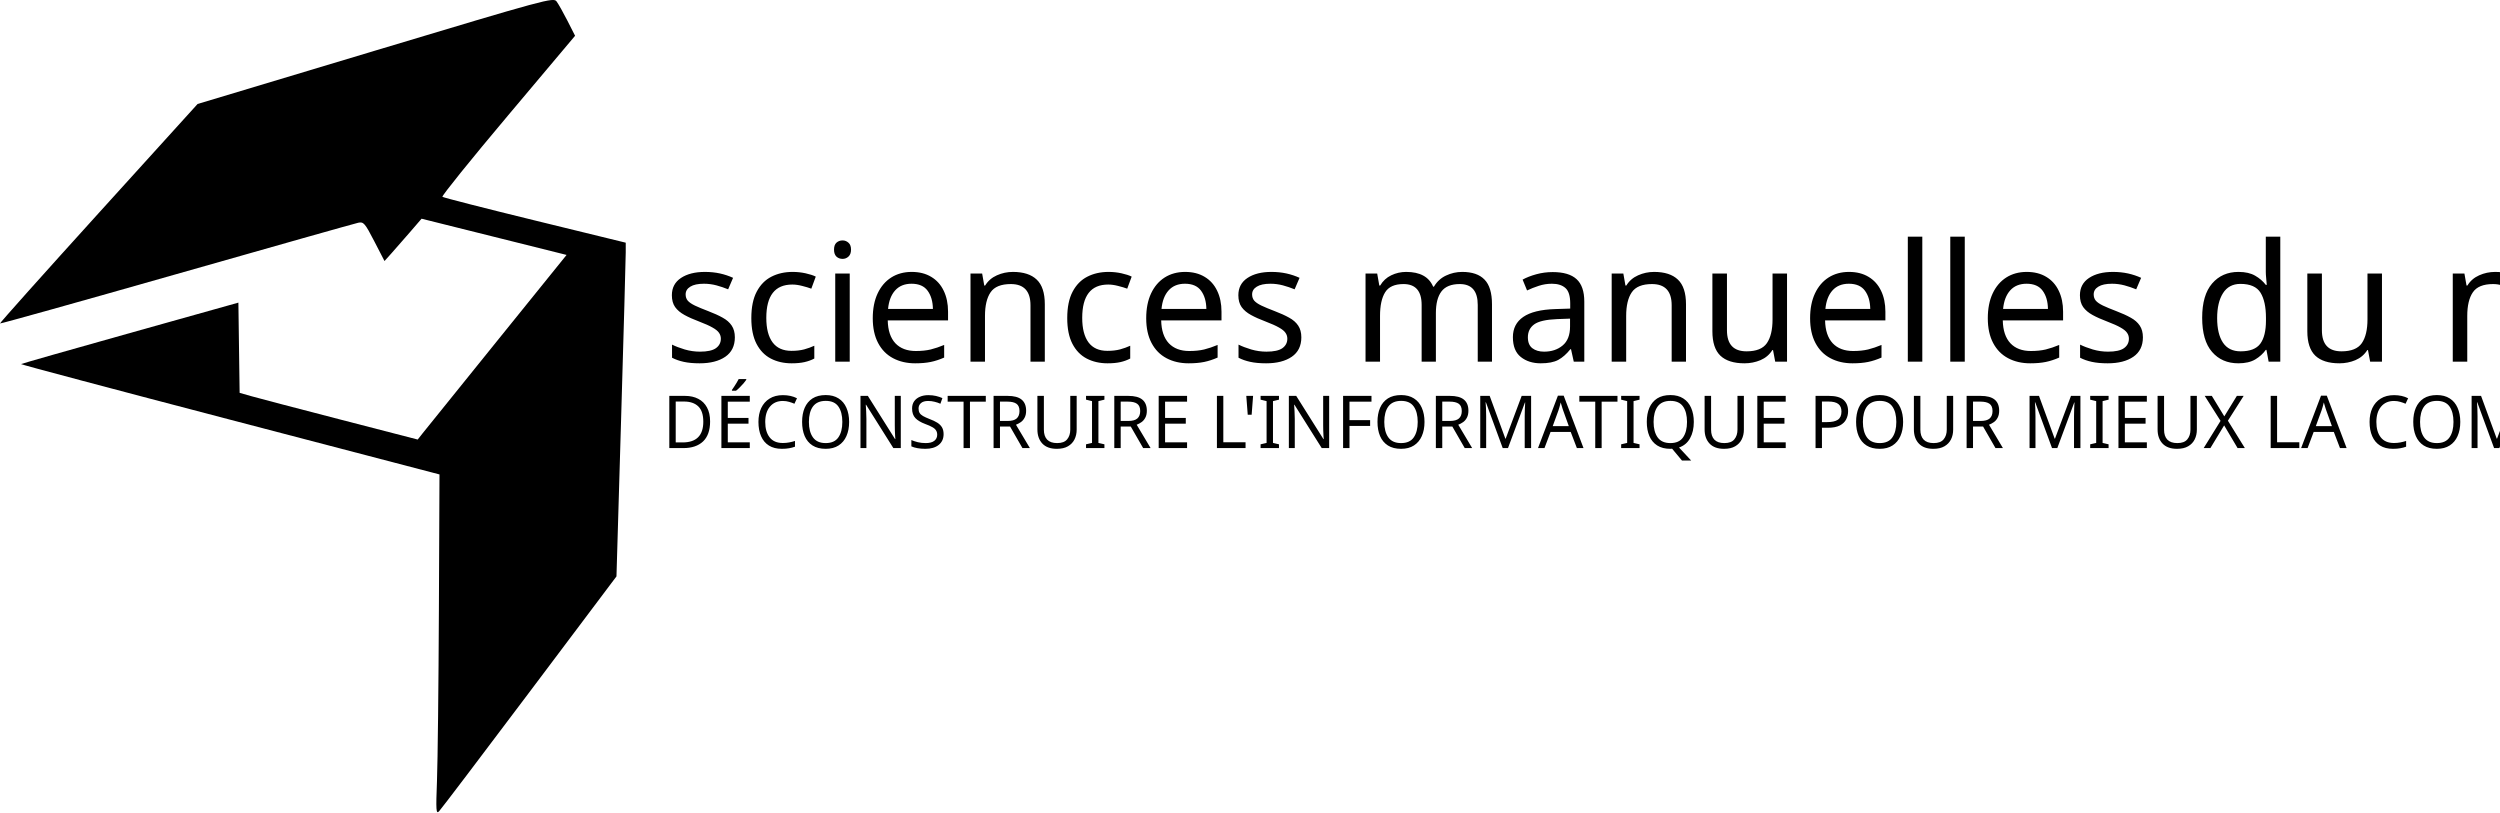
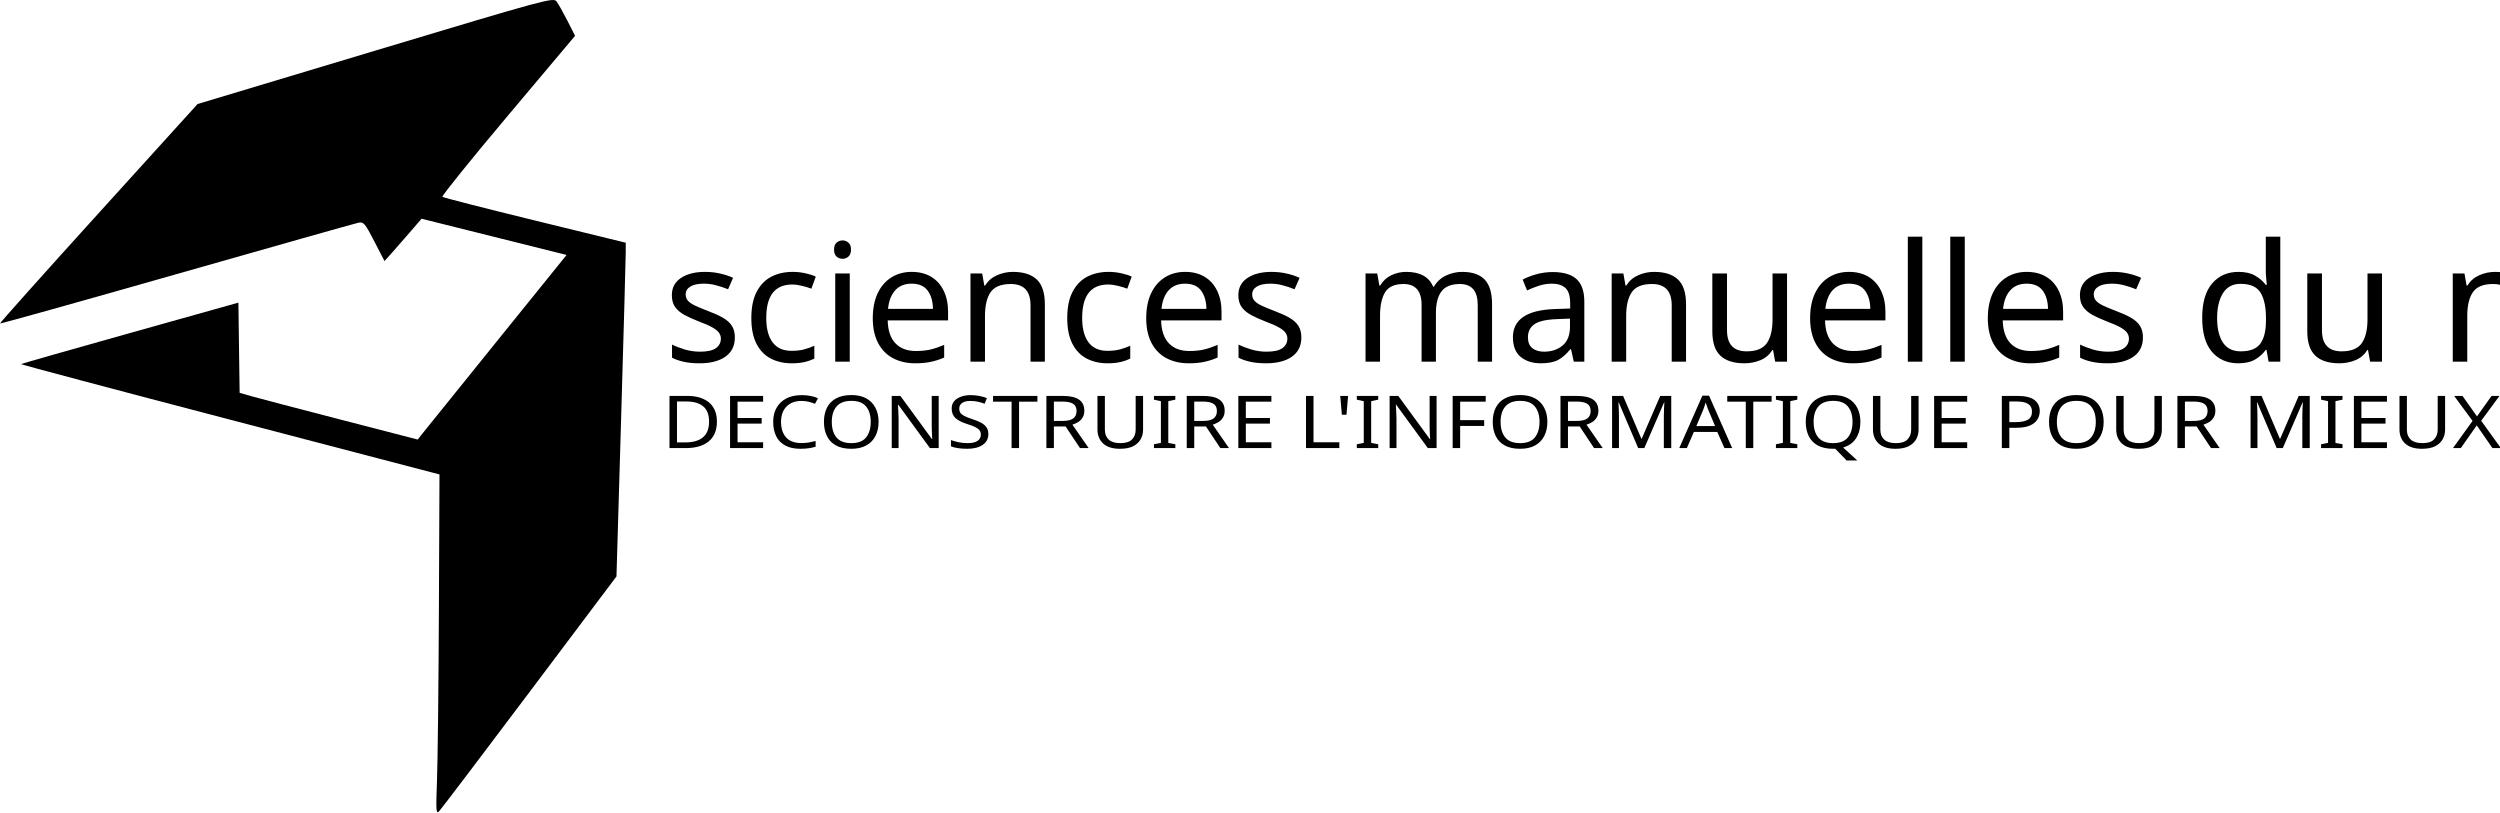
<svg xmlns="http://www.w3.org/2000/svg" width="460.63" height="149.647" id="svg3148" version="1.1">
  <defs id="defs3150" />
  <g id="layer1" transform="translate(-259.0266,-512.5265)">
-     <g id="g3039" transform="matrix(0.9546345,0,0,0.9546345,11.75088,20.22343)">
-       <path id="path3821" d="m 343.369,666.336 c 0.139,-3.639 0.305,-18.417 0.368,-32.842 l 0.114,-26.226 -40.452,-10.58 c -22.249,-5.819 -40.39,-10.643 -40.314,-10.719 0.076,-0.076 9.547,-2.776 21.046,-6 l 20.907,-5.862 0.119,8.706 0.119,8.706 2.307,0.659 c 1.269,0.362 9.002,2.391 17.185,4.507 l 14.879,3.848 0.877,-1.115 c 0.482,-0.613 6.947,-8.63 14.367,-17.816 l 13.49,-16.701 -13.995,-3.496 -13.995,-3.496 -2.239,2.599 c -1.232,1.429 -2.841,3.267 -3.576,4.085 l -1.337,1.486 -1.971,-3.813 c -1.799,-3.481 -2.067,-3.793 -3.073,-3.584 -0.606,0.126 -16.385,4.585 -35.064,9.909 -18.679,5.324 -34.025,9.616 -34.102,9.538 -0.077,-0.077 8.471,-9.64 18.996,-21.251 l 19.137,-21.11 34.327,-10.317 c 33.088,-9.944 34.35,-10.286 34.959,-9.476 0.347,0.462 1.294,2.143 2.103,3.734 l 1.471,2.894 -12.962,15.401 c -7.129,8.47 -12.819,15.526 -12.644,15.68 0.175,0.153 8.208,2.208 17.85,4.566 l 17.532,4.287 0,1.868 c 0,1.027 -0.402,15.519 -0.894,32.204 l -0.894,30.337 -16.799,22.34 c -9.239,12.287 -17.091,22.638 -17.447,23.002 -0.57,0.582 -0.617,-0.132 -0.394,-5.954 z" style="fill:#000000" />
-       <g transform="translate(-10,0)" id="g3033">
-         <text xml:space="preserve" style="font-size:31.756px;font-style:normal;font-variant:normal;font-weight:normal;font-stretch:normal;text-align:start;line-height:125%;letter-spacing:0px;word-spacing:0px;text-anchor:start;fill:#000000;fill-opacity:1;stroke:none;font-family:Bebas Neue;-inkscape-font-specification:Bebas Neue" x="397.078" y="585.506" id="text2991">
-           <tspan x="397.078" y="585.506" id="tspan2995">sciences manuelles du numerique</tspan>
+     <g id="g3005">
+       <path id="path3821" d="m 339.543,656.331 c 0.133,-3.474 0.291,-17.582 0.351,-31.352 l 0.109,-25.036 -38.617,-10.1 c -21.239,-5.555 -38.558,-10.16 -38.485,-10.232 0.073,-0.073 9.114,-2.65 20.091,-5.728 l 19.959,-5.596 0.114,8.311 0.114,8.311 2.202,0.629 c 1.211,0.346 8.594,2.282 16.406,4.303 l 14.204,3.674 0.837,-1.064 c 0.46,-0.585 6.632,-8.238 13.715,-17.007 l 12.878,-15.943 -13.36,-3.337 -13.36,-3.337 -2.138,2.481 c -1.176,1.364 -2.712,3.119 -3.414,3.899 l -1.277,1.419 -1.881,-3.64 c -1.718,-3.323 -1.973,-3.621 -2.934,-3.421 -0.579,0.12 -15.642,4.377 -33.473,9.459 -17.831,5.082 -32.481,9.18 -32.555,9.106 -0.074,-0.074 8.086,-9.203 18.134,-20.286 l 18.269,-20.152 32.77,-9.849 c 31.587,-9.493 32.792,-9.82 33.373,-9.046 0.332,0.441 1.235,2.045 2.007,3.565 l 1.404,2.762 -12.374,14.702 c -6.806,8.086 -12.237,14.822 -12.07,14.968 0.167,0.146 7.835,2.108 17.04,4.359 l 16.737,4.093 0,1.783 c 0,0.981 -0.384,14.815 -0.853,30.743 l -0.853,28.961 -16.037,21.327 c -8.82,11.73 -16.315,21.611 -16.655,21.958 -0.544,0.556 -0.589,-0.126 -0.377,-5.684 z" style="fill:#000000" />
+       <g id="g2999">
+         <text xml:space="preserve" style="font-size:30.315px;font-style:normal;font-variant:normal;font-weight:normal;font-stretch:normal;text-align:start;line-height:125%;letter-spacing:0px;word-spacing:0px;text-anchor:start;fill:#000000;fill-opacity:1;stroke:none;font-family:Bebas Neue;-inkscape-font-specification:Bebas Neue" x="381.269" y="579.168" id="text2991">
+           <tspan x="381.269" y="579.168" id="tspan2995">sciences manuelles du numerique</tspan>
        </text>
-         <text xml:space="preserve" style="font-size:13.942px;font-style:normal;font-variant:normal;font-weight:500;font-stretch:normal;text-align:start;line-height:125%;letter-spacing:0px;word-spacing:0px;text-anchor:start;fill:#000000;fill-opacity:1;stroke:none;font-family:GeosansLight;-inkscape-font-specification:GeosansLight Medium" x="401.746" y="594.865" id="text2993" transform="scale(0.9878534,1.012296)">
-           <tspan id="tspan2996" x="401.746" y="594.865">DÉCONSTRUIRE L'INFORMATIQUE POUR MIEUX LA COMPRENDRE</tspan>
+         <text xml:space="preserve" style="font-size:14.35px;font-style:normal;font-variant:normal;font-weight:500;font-stretch:normal;text-align:start;line-height:125%;letter-spacing:0px;word-spacing:0px;text-anchor:start;fill:#000000;fill-opacity:1;stroke:none;font-family:GeosansLight;-inkscape-font-specification:GeosansLight Medium" x="357.65" y="633.777" id="text2993" transform="scale(1.06502,0.9389494)">
+           <tspan id="tspan2996" x="357.65" y="633.777">DECONSTRUIRE L'INFORMATIQUE POUR MIEUX LA SAISIR</tspan>
        </text>
      </g>
    </g>
  </g>
</svg>
